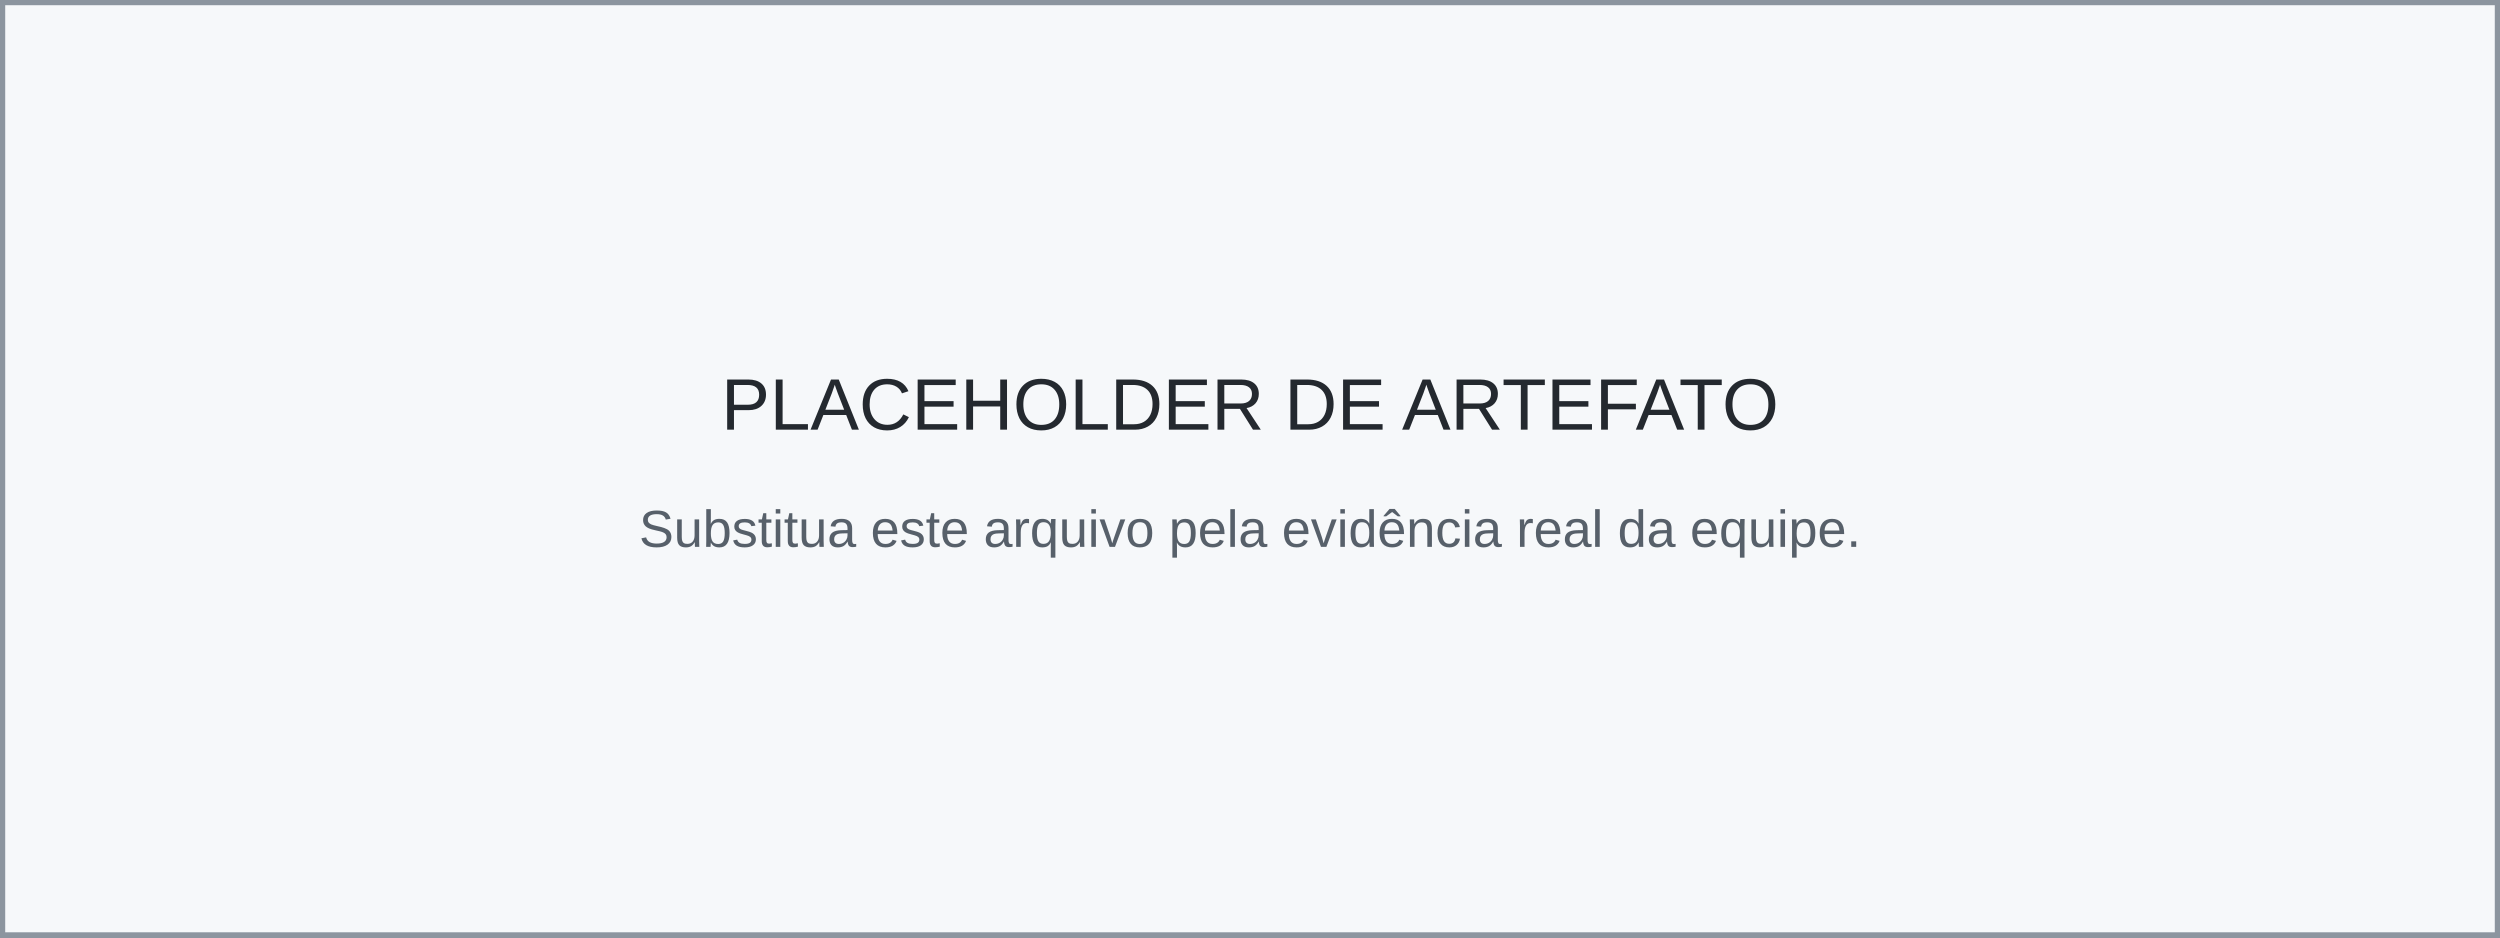
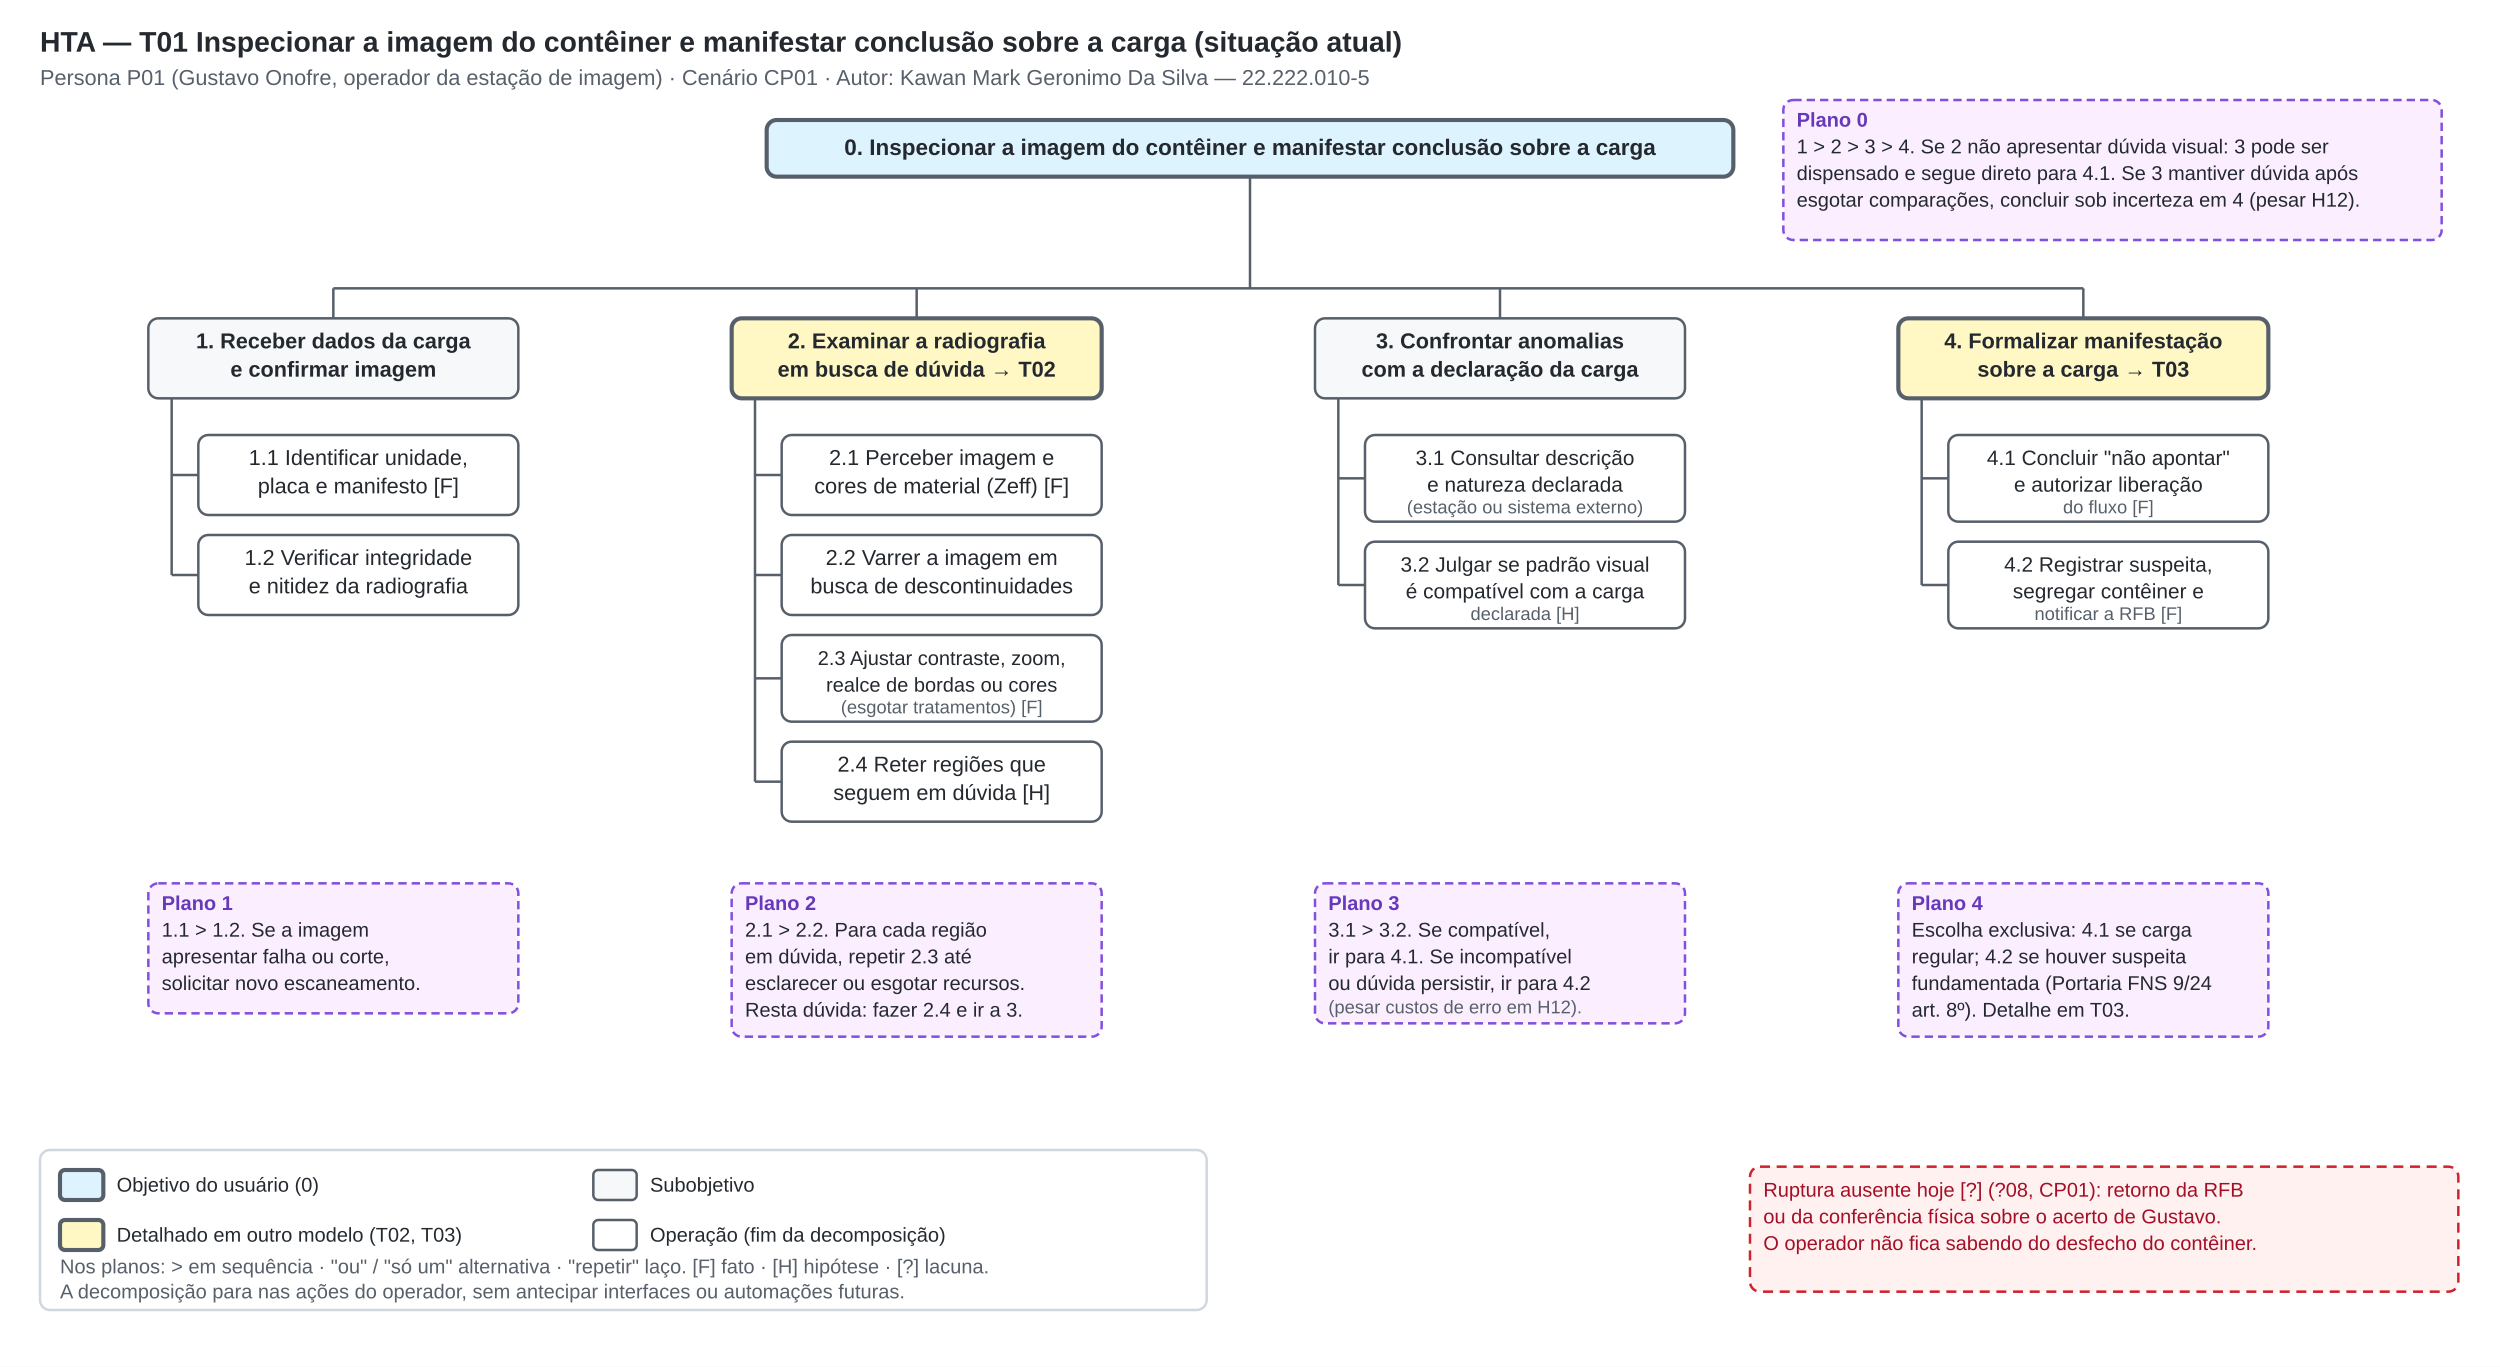
- <svg xmlns="http://www.w3.org/2000/svg" width="960" height="360" viewBox="0 0 960 360">
-   <rect width="100%" height="100%" fill="#f6f8fa" stroke="#8c959f" stroke-width="4" />
-   <text x="480" y="165" text-anchor="middle" font-family="Arial, sans-serif" font-size="28" fill="#24292f">PLACEHOLDER DE ARTEFATO</text>
-   <text x="480" y="210" text-anchor="middle" font-family="Arial, sans-serif" font-size="20" fill="#57606a">Substitua este arquivo pela evidência real da equipe.</text>
+ <svg xmlns="http://www.w3.org/2000/svg" width="1500" height="820" viewBox="0 0 1500 820">
+   <rect width="1500" height="820" fill="#ffffff" />
+   <text x="24" y="31" font-family="Arial, Helvetica, sans-serif" font-size="17" font-weight="bold" fill="#24292f" text-anchor="start">HTA — T01 Inspecionar a imagem do contêiner e manifestar conclusão sobre a carga (situação atual)</text>
+   <text x="24" y="51" font-family="Arial, Helvetica, sans-serif" font-size="13" font-weight="normal" fill="#57606a" text-anchor="start">Persona P01 (Gustavo Onofre, operador da estação de imagem) · Cenário CP01 · Autor: Kawan Mark Geronimo Da Silva — 22.222.010-5</text>
+   <rect x="460.0" y="72" width="580" height="34" rx="6" fill="#ddf4ff" stroke="#57606a" stroke-width="2.5" />
+   <text x="750.0" y="93" font-family="Arial, Helvetica, sans-serif" font-size="13.5" font-weight="bold" fill="#24292f" text-anchor="middle">0. Inspecionar a imagem do contêiner e manifestar conclusão sobre a carga</text>
+   <rect x="1070.0" y="60" width="395" height="84" rx="6" fill="#fbefff" stroke="#8250df" stroke-width="1.5" stroke-dasharray="5 3" />
+   <text x="1078.0" y="76" font-family="Arial, Helvetica, sans-serif" font-size="12" font-weight="bold" fill="#6639ba" text-anchor="start">Plano 0</text>
+   <text x="1078.0" y="92" font-family="Arial, Helvetica, sans-serif" font-size="12" font-weight="normal" fill="#24292f" text-anchor="start">1 &gt; 2 &gt; 3 &gt; 4. Se 2 não apresentar dúvida visual: 3 pode ser</text>
+   <text x="1078.0" y="108" font-family="Arial, Helvetica, sans-serif" font-size="12" font-weight="normal" fill="#24292f" text-anchor="start">dispensado e segue direto para 4.1. Se 3 mantiver dúvida após</text>
+   <text x="1078.0" y="124" font-family="Arial, Helvetica, sans-serif" font-size="12" font-weight="normal" fill="#24292f" text-anchor="start">esgotar comparações, concluir sob incerteza em 4 (pesar H12).</text>
+   <line x1="750.0" y1="106" x2="750.0" y2="173" stroke="#57606a" stroke-width="1.5" />
+   <line x1="200.0" y1="173" x2="1250.0" y2="173" stroke="#57606a" stroke-width="1.5" />
+   <line x1="200.0" y1="173" x2="200.0" y2="191" stroke="#57606a" stroke-width="1.5" />
+   <rect x="89.0" y="191" width="222" height="48" rx="6" fill="#f6f8fa" stroke="#57606a" stroke-width="1.5" />
+   <text x="200.0" y="209" font-family="Arial, Helvetica, sans-serif" font-size="13" font-weight="bold" fill="#24292f" text-anchor="middle">1. Receber dados da carga</text>
+   <text x="200.0" y="226" font-family="Arial, Helvetica, sans-serif" font-size="13" font-weight="bold" fill="#24292f" text-anchor="middle">e confirmar imagem</text>
+   <rect x="119.0" y="261" width="192" height="48" rx="6" fill="#ffffff" stroke="#57606a" stroke-width="1.5" />
+   <text x="215.0" y="279" font-family="Arial, Helvetica, sans-serif" font-size="13" font-weight="normal" fill="#24292f" text-anchor="middle">1.1 Identificar unidade,</text>
+   <text x="215.0" y="296" font-family="Arial, Helvetica, sans-serif" font-size="13" font-weight="normal" fill="#24292f" text-anchor="middle">placa e manifesto [F]</text>
+   <line x1="103.0" y1="285.0" x2="119.0" y2="285.0" stroke="#57606a" stroke-width="1.5" />
+   <rect x="119.0" y="321" width="192" height="48" rx="6" fill="#ffffff" stroke="#57606a" stroke-width="1.5" />
+   <text x="215.0" y="339" font-family="Arial, Helvetica, sans-serif" font-size="13" font-weight="normal" fill="#24292f" text-anchor="middle">1.2 Verificar integridade</text>
+   <text x="215.0" y="356" font-family="Arial, Helvetica, sans-serif" font-size="13" font-weight="normal" fill="#24292f" text-anchor="middle">e nitidez da radiografia</text>
+   <line x1="103.0" y1="345.0" x2="119.0" y2="345.0" stroke="#57606a" stroke-width="1.5" />
+   <line x1="103.0" y1="239" x2="103.0" y2="345.0" stroke="#57606a" stroke-width="1.5" />
+   <rect x="89.0" y="530" width="222" height="78" rx="6" fill="#fbefff" stroke="#8250df" stroke-width="1.5" stroke-dasharray="5 3" />
+   <text x="97.0" y="546" font-family="Arial, Helvetica, sans-serif" font-size="12" font-weight="bold" fill="#6639ba" text-anchor="start">Plano 1</text>
+   <text x="97.0" y="562" font-family="Arial, Helvetica, sans-serif" font-size="12" font-weight="normal" fill="#24292f" text-anchor="start">1.1 &gt; 1.2. Se a imagem</text>
+   <text x="97.0" y="578" font-family="Arial, Helvetica, sans-serif" font-size="12" font-weight="normal" fill="#24292f" text-anchor="start">apresentar falha ou corte,</text>
+   <text x="97.0" y="594" font-family="Arial, Helvetica, sans-serif" font-size="12" font-weight="normal" fill="#24292f" text-anchor="start">solicitar novo escaneamento.</text>
+   <line x1="550.0" y1="173" x2="550.0" y2="191" stroke="#57606a" stroke-width="1.5" />
+   <rect x="439.0" y="191" width="222" height="48" rx="6" fill="#fff8c5" stroke="#57606a" stroke-width="2.5" />
+   <text x="550.0" y="209" font-family="Arial, Helvetica, sans-serif" font-size="13" font-weight="bold" fill="#24292f" text-anchor="middle">2. Examinar a radiografia</text>
+   <text x="550.0" y="226" font-family="Arial, Helvetica, sans-serif" font-size="13" font-weight="bold" fill="#24292f" text-anchor="middle">em busca de dúvida → T02</text>
+   <rect x="469.0" y="261" width="192" height="48" rx="6" fill="#ffffff" stroke="#57606a" stroke-width="1.5" />
+   <text x="565.0" y="279" font-family="Arial, Helvetica, sans-serif" font-size="13" font-weight="normal" fill="#24292f" text-anchor="middle">2.1 Perceber imagem e</text>
+   <text x="565.0" y="296" font-family="Arial, Helvetica, sans-serif" font-size="13" font-weight="normal" fill="#24292f" text-anchor="middle">cores de material (Zeff) [F]</text>
+   <line x1="453.0" y1="285.0" x2="469.0" y2="285.0" stroke="#57606a" stroke-width="1.5" />
+   <rect x="469.0" y="321" width="192" height="48" rx="6" fill="#ffffff" stroke="#57606a" stroke-width="1.5" />
+   <text x="565.0" y="339" font-family="Arial, Helvetica, sans-serif" font-size="13" font-weight="normal" fill="#24292f" text-anchor="middle">2.2 Varrer a imagem em</text>
+   <text x="565.0" y="356" font-family="Arial, Helvetica, sans-serif" font-size="13" font-weight="normal" fill="#24292f" text-anchor="middle">busca de descontinuidades</text>
+   <line x1="453.0" y1="345.0" x2="469.0" y2="345.0" stroke="#57606a" stroke-width="1.5" />
+   <rect x="469.0" y="381" width="192" height="52" rx="6" fill="#ffffff" stroke="#57606a" stroke-width="1.5" />
+   <text x="565.0" y="399" font-family="Arial, Helvetica, sans-serif" font-size="12" font-weight="normal" fill="#24292f" text-anchor="middle">2.3 Ajustar contraste, zoom,</text>
+   <text x="565.0" y="415" font-family="Arial, Helvetica, sans-serif" font-size="12" font-weight="normal" fill="#24292f" text-anchor="middle">realce de bordas ou cores</text>
+   <text x="565.0" y="428" font-family="Arial, Helvetica, sans-serif" font-size="11" font-weight="normal" fill="#57606a" text-anchor="middle">(esgotar tratamentos) [F]</text>
+   <line x1="453.0" y1="407.0" x2="469.0" y2="407.0" stroke="#57606a" stroke-width="1.5" />
+   <rect x="469.0" y="445" width="192" height="48" rx="6" fill="#ffffff" stroke="#57606a" stroke-width="1.5" />
+   <text x="565.0" y="463" font-family="Arial, Helvetica, sans-serif" font-size="13" font-weight="normal" fill="#24292f" text-anchor="middle">2.4 Reter regiões que</text>
+   <text x="565.0" y="480" font-family="Arial, Helvetica, sans-serif" font-size="13" font-weight="normal" fill="#24292f" text-anchor="middle">seguem em dúvida [H]</text>
+   <line x1="453.0" y1="469.0" x2="469.0" y2="469.0" stroke="#57606a" stroke-width="1.5" />
+   <line x1="453.0" y1="239" x2="453.0" y2="469.0" stroke="#57606a" stroke-width="1.5" />
+   <rect x="439.0" y="530" width="222" height="92" rx="6" fill="#fbefff" stroke="#8250df" stroke-width="1.5" stroke-dasharray="5 3" />
+   <text x="447.0" y="546" font-family="Arial, Helvetica, sans-serif" font-size="12" font-weight="bold" fill="#6639ba" text-anchor="start">Plano 2</text>
+   <text x="447.0" y="562" font-family="Arial, Helvetica, sans-serif" font-size="12" font-weight="normal" fill="#24292f" text-anchor="start">2.1 &gt; 2.2. Para cada região</text>
+   <text x="447.0" y="578" font-family="Arial, Helvetica, sans-serif" font-size="12" font-weight="normal" fill="#24292f" text-anchor="start">em dúvida, repetir 2.3 até</text>
+   <text x="447.0" y="594" font-family="Arial, Helvetica, sans-serif" font-size="12" font-weight="normal" fill="#24292f" text-anchor="start">esclarecer ou esgotar recursos.</text>
+   <text x="447.0" y="610" font-family="Arial, Helvetica, sans-serif" font-size="12" font-weight="normal" fill="#24292f" text-anchor="start">Resta dúvida: fazer 2.4 e ir a 3.</text>
+   <line x1="900.0" y1="173" x2="900.0" y2="191" stroke="#57606a" stroke-width="1.5" />
+   <rect x="789.0" y="191" width="222" height="48" rx="6" fill="#f6f8fa" stroke="#57606a" stroke-width="1.5" />
+   <text x="900.0" y="209" font-family="Arial, Helvetica, sans-serif" font-size="13" font-weight="bold" fill="#24292f" text-anchor="middle">3. Confrontar anomalias</text>
+   <text x="900.0" y="226" font-family="Arial, Helvetica, sans-serif" font-size="13" font-weight="bold" fill="#24292f" text-anchor="middle">com a declaração da carga</text>
+   <rect x="819.0" y="261" width="192" height="52" rx="6" fill="#ffffff" stroke="#57606a" stroke-width="1.5" />
+   <text x="915.0" y="279" font-family="Arial, Helvetica, sans-serif" font-size="12.5" font-weight="normal" fill="#24292f" text-anchor="middle">3.1 Consultar descrição</text>
+   <text x="915.0" y="295" font-family="Arial, Helvetica, sans-serif" font-size="12.5" font-weight="normal" fill="#24292f" text-anchor="middle">e natureza declarada</text>
+   <text x="915.0" y="308" font-family="Arial, Helvetica, sans-serif" font-size="11" font-weight="normal" fill="#57606a" text-anchor="middle">(estação ou sistema externo)</text>
+   <line x1="803.0" y1="287.0" x2="819.0" y2="287.0" stroke="#57606a" stroke-width="1.5" />
+   <rect x="819.0" y="325" width="192" height="52" rx="6" fill="#ffffff" stroke="#57606a" stroke-width="1.5" />
+   <text x="915.0" y="343" font-family="Arial, Helvetica, sans-serif" font-size="12.5" font-weight="normal" fill="#24292f" text-anchor="middle">3.2 Julgar se padrão visual</text>
+   <text x="915.0" y="359" font-family="Arial, Helvetica, sans-serif" font-size="12.5" font-weight="normal" fill="#24292f" text-anchor="middle">é compatível com a carga</text>
+   <text x="915.0" y="372" font-family="Arial, Helvetica, sans-serif" font-size="11" font-weight="normal" fill="#57606a" text-anchor="middle">declarada [H]</text>
+   <line x1="803.0" y1="351.0" x2="819.0" y2="351.0" stroke="#57606a" stroke-width="1.5" />
+   <line x1="803.0" y1="239" x2="803.0" y2="351.0" stroke="#57606a" stroke-width="1.5" />
+   <rect x="789.0" y="530" width="222" height="84" rx="6" fill="#fbefff" stroke="#8250df" stroke-width="1.5" stroke-dasharray="5 3" />
+   <text x="797.0" y="546" font-family="Arial, Helvetica, sans-serif" font-size="12" font-weight="bold" fill="#6639ba" text-anchor="start">Plano 3</text>
+   <text x="797.0" y="562" font-family="Arial, Helvetica, sans-serif" font-size="12" font-weight="normal" fill="#24292f" text-anchor="start">3.1 &gt; 3.2. Se compatível,</text>
+   <text x="797.0" y="578" font-family="Arial, Helvetica, sans-serif" font-size="12" font-weight="normal" fill="#24292f" text-anchor="start">ir para 4.1. Se incompatível</text>
+   <text x="797.0" y="594" font-family="Arial, Helvetica, sans-serif" font-size="12" font-weight="normal" fill="#24292f" text-anchor="start">ou dúvida persistir, ir para 4.2</text>
+   <text x="797.0" y="608" font-family="Arial, Helvetica, sans-serif" font-size="11" font-weight="normal" fill="#57606a" text-anchor="start">(pesar custos de erro em H12).</text>
+   <line x1="1250.0" y1="173" x2="1250.0" y2="191" stroke="#57606a" stroke-width="1.5" />
+   <rect x="1139.0" y="191" width="222" height="48" rx="6" fill="#fff8c5" stroke="#57606a" stroke-width="2.5" />
+   <text x="1250.0" y="209" font-family="Arial, Helvetica, sans-serif" font-size="13" font-weight="bold" fill="#24292f" text-anchor="middle">4. Formalizar manifestação</text>
+   <text x="1250.0" y="226" font-family="Arial, Helvetica, sans-serif" font-size="13" font-weight="bold" fill="#24292f" text-anchor="middle">sobre a carga → T03</text>
+   <rect x="1169.0" y="261" width="192" height="52" rx="6" fill="#ffffff" stroke="#57606a" stroke-width="1.5" />
+   <text x="1265.0" y="279" font-family="Arial, Helvetica, sans-serif" font-size="12.5" font-weight="normal" fill="#24292f" text-anchor="middle">4.1 Concluir "não apontar"</text>
+   <text x="1265.0" y="295" font-family="Arial, Helvetica, sans-serif" font-size="12.5" font-weight="normal" fill="#24292f" text-anchor="middle">e autorizar liberação</text>
+   <text x="1265.0" y="308" font-family="Arial, Helvetica, sans-serif" font-size="11" font-weight="normal" fill="#57606a" text-anchor="middle">do fluxo [F]</text>
+   <line x1="1153.0" y1="287.0" x2="1169.0" y2="287.0" stroke="#57606a" stroke-width="1.5" />
+   <rect x="1169.0" y="325" width="192" height="52" rx="6" fill="#ffffff" stroke="#57606a" stroke-width="1.5" />
+   <text x="1265.0" y="343" font-family="Arial, Helvetica, sans-serif" font-size="12.5" font-weight="normal" fill="#24292f" text-anchor="middle">4.2 Registrar suspeita,</text>
+   <text x="1265.0" y="359" font-family="Arial, Helvetica, sans-serif" font-size="12.5" font-weight="normal" fill="#24292f" text-anchor="middle">segregar contêiner e</text>
+   <text x="1265.0" y="372" font-family="Arial, Helvetica, sans-serif" font-size="11" font-weight="normal" fill="#57606a" text-anchor="middle">notificar a RFB [F]</text>
+   <line x1="1153.0" y1="351.0" x2="1169.0" y2="351.0" stroke="#57606a" stroke-width="1.5" />
+   <line x1="1153.0" y1="239" x2="1153.0" y2="351.0" stroke="#57606a" stroke-width="1.5" />
+   <rect x="1139.0" y="530" width="222" height="92" rx="6" fill="#fbefff" stroke="#8250df" stroke-width="1.5" stroke-dasharray="5 3" />
+   <text x="1147.0" y="546" font-family="Arial, Helvetica, sans-serif" font-size="12" font-weight="bold" fill="#6639ba" text-anchor="start">Plano 4</text>
+   <text x="1147.0" y="562" font-family="Arial, Helvetica, sans-serif" font-size="12" font-weight="normal" fill="#24292f" text-anchor="start">Escolha exclusiva: 4.1 se carga</text>
+   <text x="1147.0" y="578" font-family="Arial, Helvetica, sans-serif" font-size="12" font-weight="normal" fill="#24292f" text-anchor="start">regular; 4.2 se houver suspeita</text>
+   <text x="1147.0" y="594" font-family="Arial, Helvetica, sans-serif" font-size="12" font-weight="normal" fill="#24292f" text-anchor="start">fundamentada (Portaria FNS 9/24</text>
+   <text x="1147.0" y="610" font-family="Arial, Helvetica, sans-serif" font-size="12" font-weight="normal" fill="#24292f" text-anchor="start">art. 8º). Detalhe em T03.</text>
+   <rect x="1050.0" y="700" width="425" height="75" rx="6" fill="#fff1f0" stroke="#cf222e" stroke-width="1.5" stroke-dasharray="6 4" />
+   <text x="1058.0" y="718" font-family="Arial, Helvetica, sans-serif" font-size="12" font-weight="normal" fill="#a40e26" text-anchor="start">Ruptura ausente hoje [?] (?08, CP01): retorno da RFB</text>
+   <text x="1058.0" y="734" font-family="Arial, Helvetica, sans-serif" font-size="12" font-weight="normal" fill="#a40e26" text-anchor="start">ou da conferência física sobre o acerto de Gustavo.</text>
+   <text x="1058.0" y="750" font-family="Arial, Helvetica, sans-serif" font-size="12" font-weight="normal" fill="#a40e26" text-anchor="start">O operador não fica sabendo do desfecho do contêiner.</text>
+   <rect x="24" y="690" width="700" height="96" rx="6" fill="#ffffff" stroke="#d0d7de" stroke-width="1.5" />
+   <rect x="36" y="702" width="26" height="18" rx="3" fill="#ddf4ff" stroke="#57606a" stroke-width="2.5" />
+   <text x="70" y="715" font-family="Arial, Helvetica, sans-serif" font-size="12" font-weight="normal" fill="#24292f" text-anchor="start">Objetivo do usuário (0)</text>
+   <rect x="356" y="702" width="26" height="18" rx="3" fill="#f6f8fa" stroke="#57606a" stroke-width="1.5" />
+   <text x="390" y="715" font-family="Arial, Helvetica, sans-serif" font-size="12" font-weight="normal" fill="#24292f" text-anchor="start">Subobjetivo</text>
+   <rect x="36" y="732" width="26" height="18" rx="3" fill="#fff8c5" stroke="#57606a" stroke-width="2.5" />
+   <text x="70" y="745" font-family="Arial, Helvetica, sans-serif" font-size="12" font-weight="normal" fill="#24292f" text-anchor="start">Detalhado em outro modelo (T02, T03)</text>
+   <rect x="356" y="732" width="26" height="18" rx="3" fill="#ffffff" stroke="#57606a" stroke-width="1.5" />
+   <text x="390" y="745" font-family="Arial, Helvetica, sans-serif" font-size="12" font-weight="normal" fill="#24292f" text-anchor="start">Operação (fim da decomposição)</text>
+   <text x="36" y="764" font-family="Arial, Helvetica, sans-serif" font-size="12" font-weight="normal" fill="#57606a" text-anchor="start">Nos planos: &gt; em sequência · "ou" / "só um" alternativa · "repetir" laço. [F] fato · [H] hipótese · [?] lacuna.</text>
+   <text x="36" y="779" font-family="Arial, Helvetica, sans-serif" font-size="12" font-weight="normal" fill="#57606a" text-anchor="start">A decomposição para nas ações do operador, sem antecipar interfaces ou automações futuras.</text>
</svg>
